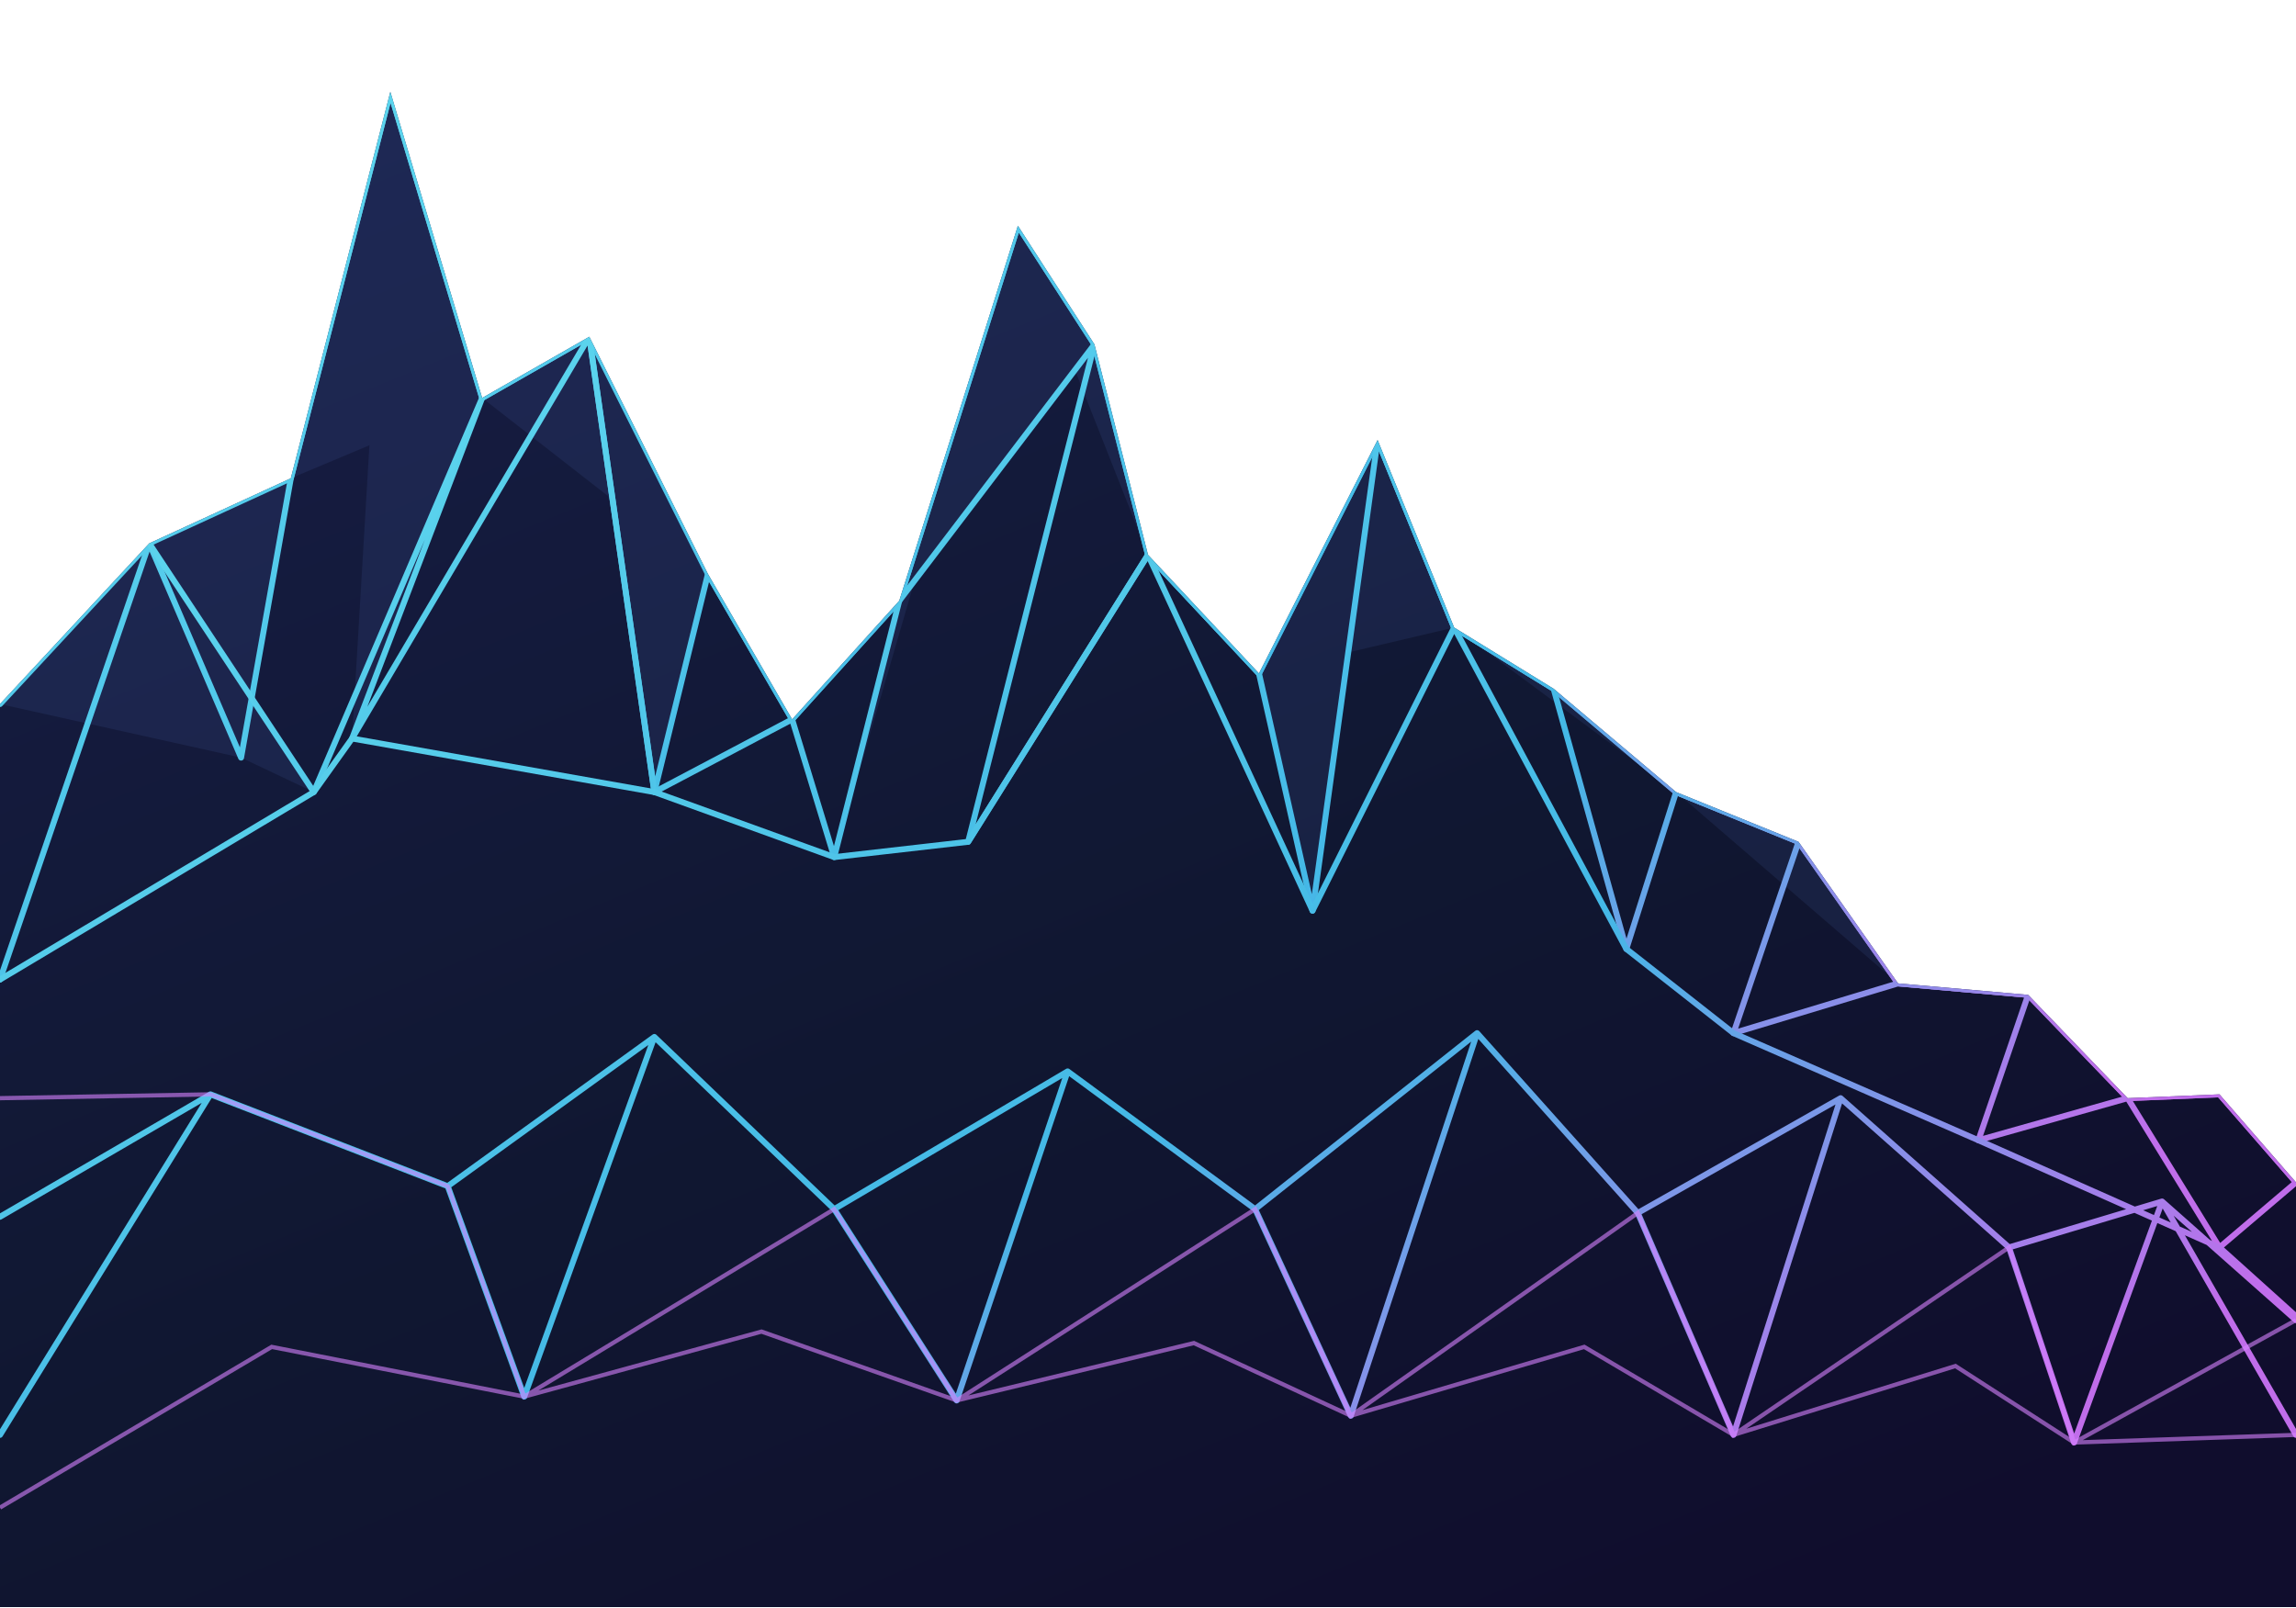
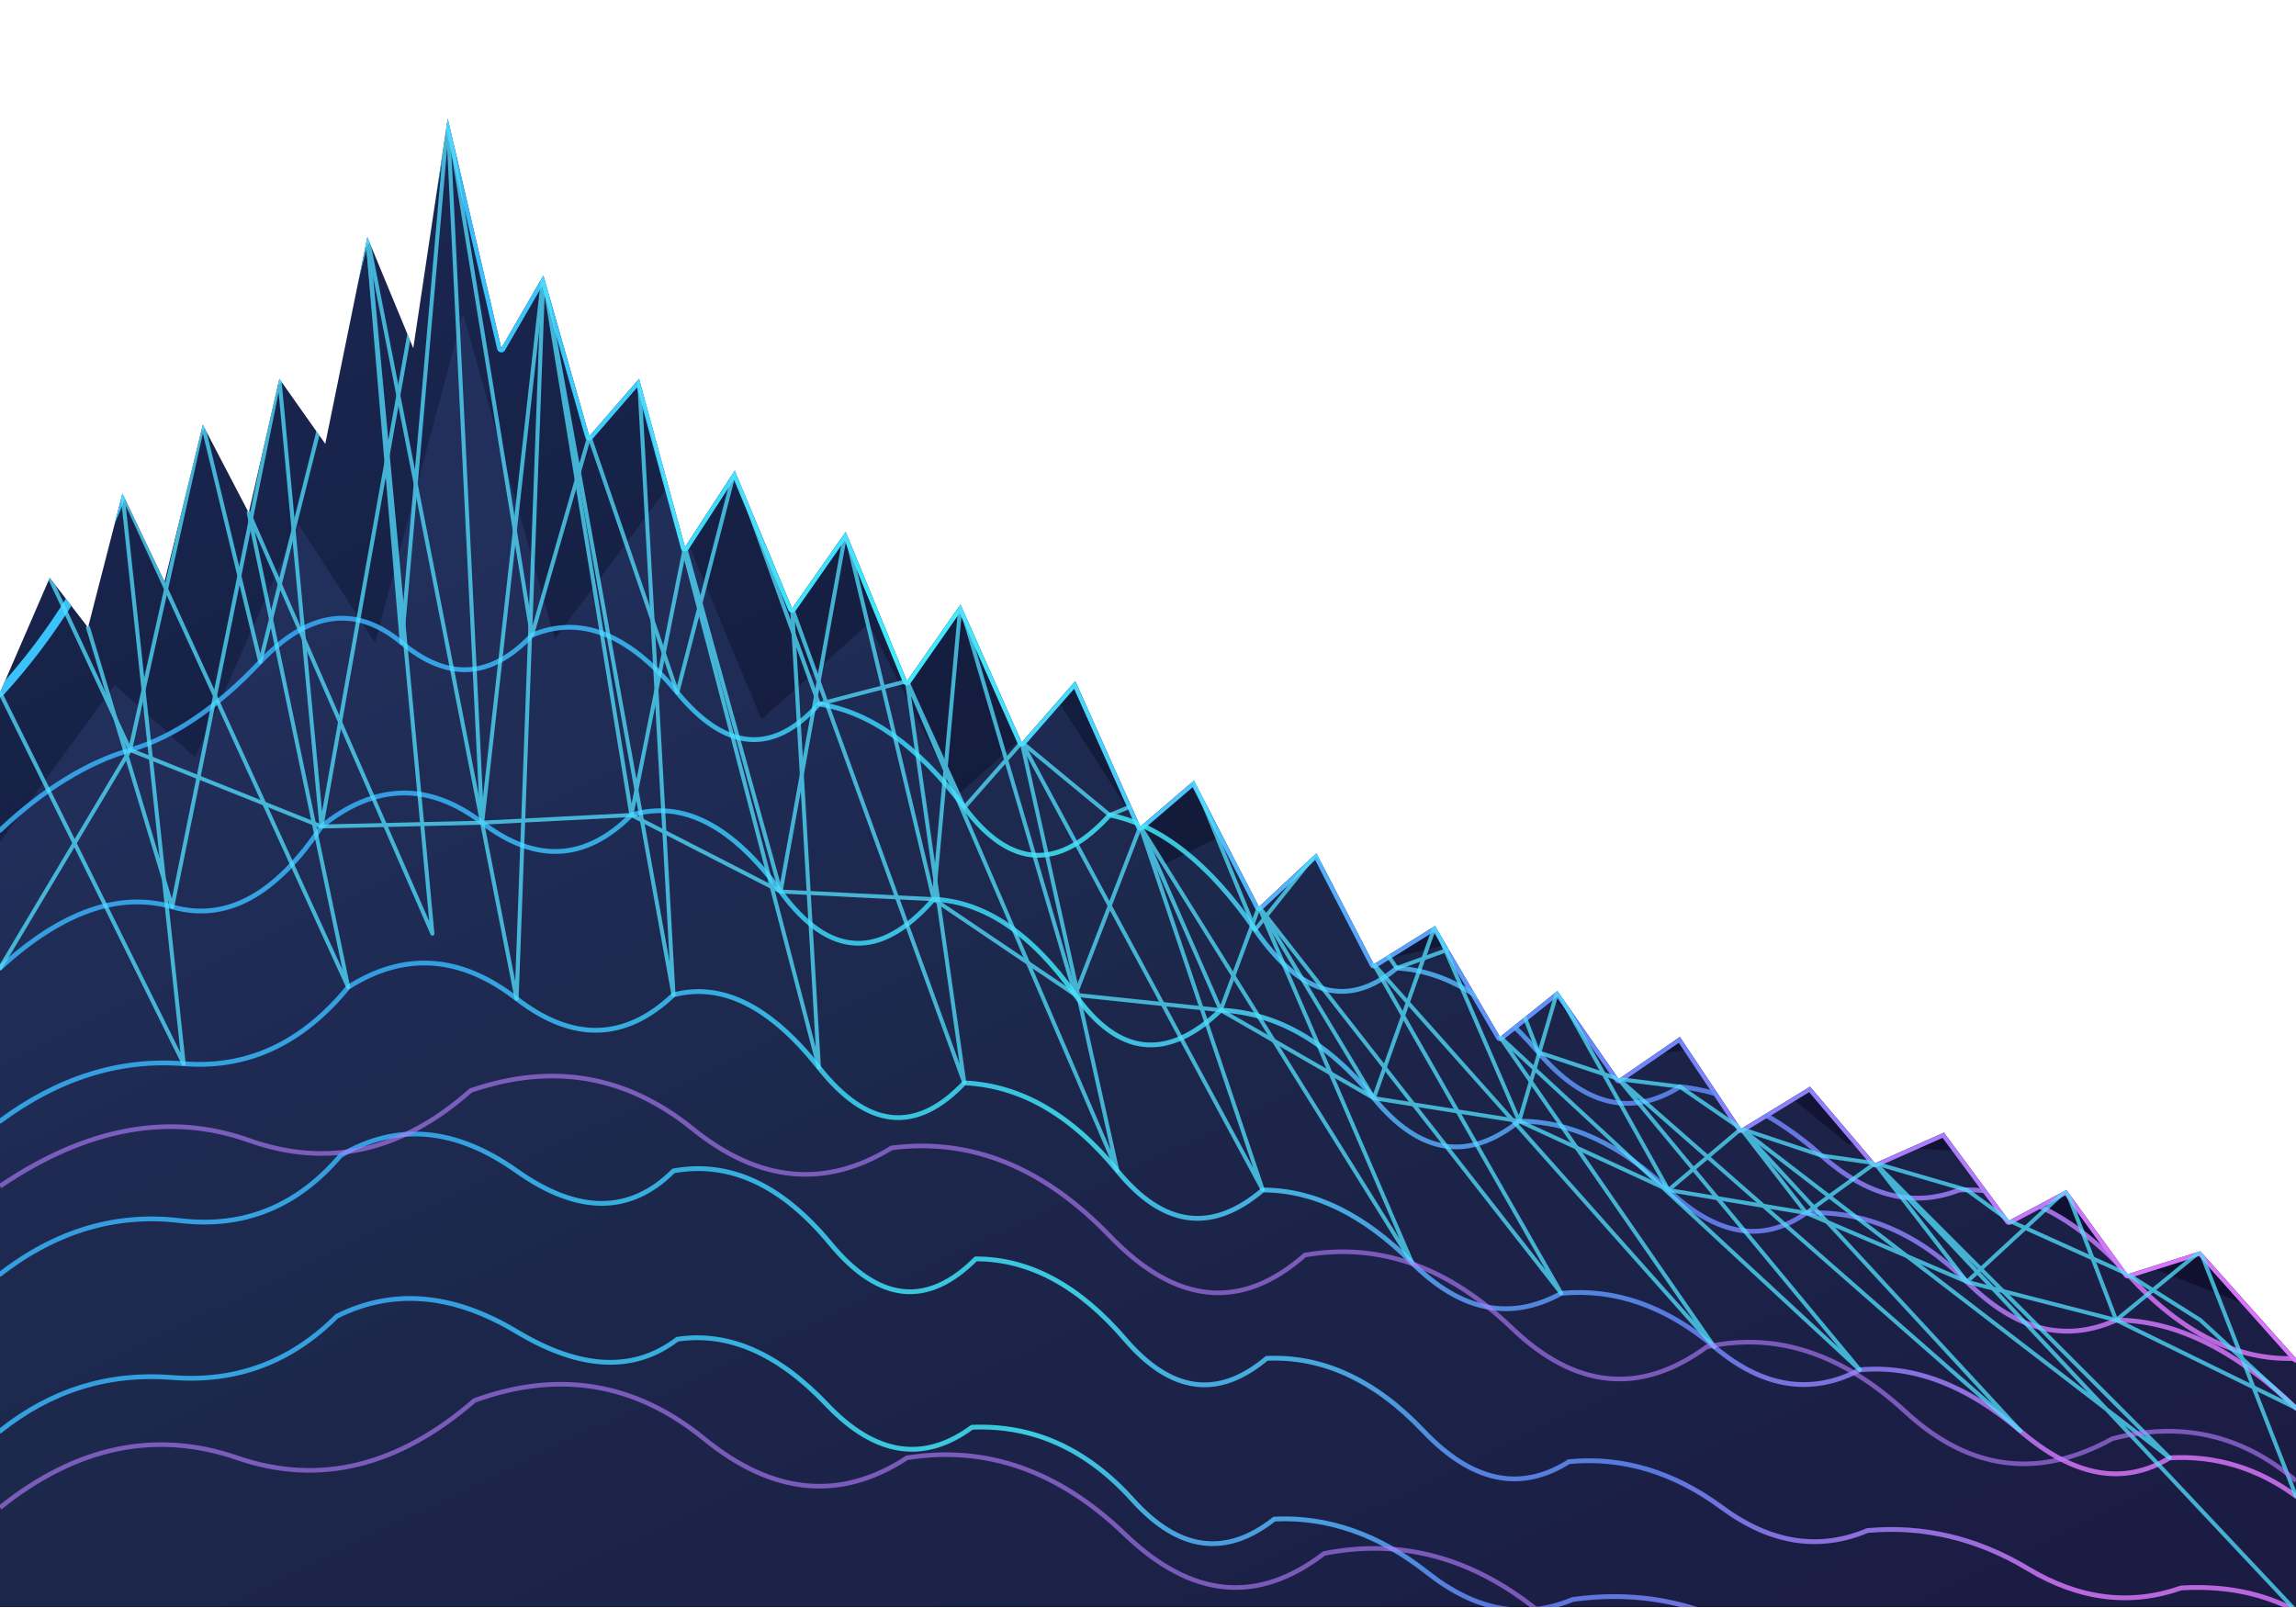
<svg xmlns="http://www.w3.org/2000/svg" viewBox="0 0 600 420" preserveAspectRatio="none">
  <defs>
-     <linearGradient id="rock" x1=".15" y1="0" x2=".78" y2="1">
-       <stop stop-color="#171d45" />
-       <stop offset=".58" stop-color="#101731" />
+     <linearGradient id="left-rock" x1=".12" y1="0" x2=".86" y2="1">
+       <stop stop-color="#1b2854" />
+       <stop offset=".56" stop-color="#111936" />
      <stop offset="1" stop-color="#100d2d" />
    </linearGradient>
-     <linearGradient id="edge" x1="0" y1="0" x2="1" y2=".8">
-       <stop stop-color="#68edff" />
-       <stop offset=".62" stop-color="#49cafa" />
-       <stop offset="1" stop-color="#d378ff" />
+     <linearGradient id="left-neon" x1="0" y1=".1" x2="1" y2=".8">
+       <stop stop-color="#37aaff" />
+       <stop offset=".42" stop-color="#42f0ff" />
+       <stop offset=".76" stop-color="#648bff" />
+       <stop offset="1" stop-color="#dc78ff" />
    </linearGradient>
-     <clipPath id="ridge">
-       <path d="M0 184 39 142 76 125 102 24 126 104 154 88 185 150 207 188 235 157 266 59 286 90 300 145 329 176 360 115 380 164 406 180 438 207 470 220 496 257 530 260 556 287 580 286 600 309 600 420 0 420Z" />
+     <clipPath id="left-ridge">
+       <path d="M0 181 13 151 23 164 32 129 43 152 53 111 65 134 73 99 85 116 96 62 108 91 117 31 131 91 142 72 154 114 167 99 179 143 192 123 207 159 221 139 237 178 251 158 267 194 281 178 298 216 312 204 329 237 344 223 359 252 375 242 392 271 407 259 423 282 439 271 455 295 473 284 490 304 508 296 525 319 540 311 556 333 575 327 600 355 600 420 0 420Z" />
    </clipPath>
  </defs>
-   <path d="M0 184 39 142 76 125 102 24 126 104 154 88 185 150 207 188 235 157 266 59 286 90 300 145 329 176 360 115 380 164 406 180 438 207 470 220 496 257 530 260 556 287 580 286 600 309 600 420 0 420Z" fill="url(#rock)" />
-   <g clip-path="url(#ridge)">
-     <g fill="#5678c8" opacity=".12">
-       <path d="M0 184 39 142 63 198Z M39 142 76 125 63 198Z M76 125 102 24 126 104Z M102 24 154 88 126 104Z M126 104 154 88 185 150Z M185 150 207 188 235 157Z M207 188 235 157 266 59Z M235 157 286 90 266 59Z M266 59 300 145 286 90Z M300 145 329 176 360 115Z M329 176 380 164 360 115Z M380 164 406 180 438 207Z M438 207 470 220 496 257Z M470 220 530 260 496 257Z M530 260 580 286 556 287Z" />
-       <path d="M39 142 82 207 63 198Z M102 24 92 193 126 104Z M154 88 171 207 185 150Z M266 59 218 224 235 157Z M360 115 343 238 329 176Z" />
+   <path d="M0 181 13 151 23 164 32 129 43 152 53 111 65 134 73 99 85 116 96 62 108 91 117 31 131 91 142 72 154 114 167 99 179 143 192 123 207 159 221 139 237 178 251 158 267 194 281 178 298 216 312 204 329 237 344 223 359 252 375 242 392 271 407 259 423 282 439 271 455 295 473 284 490 304 508 296 525 319 540 311 556 333 575 327 600 355 600 420 0 420Z" fill="url(#left-rock)" />
+   <g clip-path="url(#left-ridge)">
+     <path d="M0 220 30 179 51 198 78 137 98 168 121 82 145 167 174 128 199 188 227 163 250 208 277 184 304 226 334 211 361 251 390 244 421 277 451 273 483 299 515 301 551 327 600 346 600 420 0 420Z" fill="#6684da" opacity=".13" />
+     <path d="M0 181 Q21 158 32 129 L53 111 73 99 96 62 117 31 131 91 142 72 154 114 167 99 179 143 192 123 207 159 221 139 237 178 251 158 267 194 281 178 298 216 312 204 329 237 344 223 359 252 375 242 392 271 407 259 423 282 439 271 455 295 473 284 490 304 508 296 525 319 540 311 556 333 575 327 600 355" fill="none" stroke="url(#left-neon)" stroke-width="2.2" stroke-linecap="round" stroke-linejoin="round" opacity=".98" />
+     <g fill="none" stroke="url(#left-neon)" stroke-width="1.25" stroke-linecap="round" stroke-linejoin="round" opacity=".82">
+       <path d="M0 217 Q17 201 34 196 T68 173 Q87 153 105 168 T139 166 Q158 158 177 181 T214 184 Q234 187 252 211 T290 213 Q310 217 328 243 T365 253 Q384 254 402 275 T439 284 Q458 286 476 302 T512 311 Q535 310 556 333 T600 355" />
+       <path d="M0 253 Q24 231 45 237 T84 216 Q105 199 126 215 T165 213 Q185 207 204 233 T244 235 Q264 236 281 260 T319 264 Q341 265 359 287 T397 293 Q417 293 436 311 T472 317 Q495 316 514 335 T553 345 Q576 345 600 368" />
+       <path d="M0 293 Q23 276 48 278 T91 258 Q113 244 135 261 T176 260 Q195 255 214 279 T252 283 Q274 284 292 306 T330 311 Q350 311 369 330 T408 338 Q429 336 448 352 T486 358 Q507 356 528 374 T567 381 Q585 380 600 391" />
+       <path d="M0 333 Q22 316 47 319 T89 302 Q111 289 135 306 T176 306 Q198 302 217 325 T255 329 Q276 329 294 350 T331 355 Q353 354 372 374 T410 382 Q431 380 450 394 T488 400 Q510 398 530 410 T570 415 Q587 414 600 421" />
+       <path d="M0 374 Q20 358 45 360 T88 344 Q110 333 135 348 T177 350 Q197 347 216 367 T254 373 Q278 372 296 392 T333 397 Q354 396 373 411 T411 418 Q433 415 452 424 T493 427 Q516 424 537 433 T577 438 Q591 436 600 440" />
    </g>
-     <g fill="none" stroke="url(#edge)" stroke-width="1.55" stroke-linecap="round" stroke-linejoin="round" opacity=".9">
-       <path d="M0 184 39 142 76 125 102 24 126 104 154 88 185 150 207 188 235 157 266 59 286 90 300 145 329 176 360 115 380 164 406 180 438 207 470 220 496 257 530 260 556 287 580 286 600 309" />
-       <path d="M0 256 39 142 63 198 76 125 102 24 126 104 154 88 171 207 185 150 207 188 235 157 266 59 286 90 300 145 329 176 360 115 380 164 406 180 438 207 470 220 496 257 530 260 556 287 580 286 600 309" />
-       <path d="M39 142 82 207 126 104 92 193 154 88 171 207 207 188 218 224 235 157 286 90 253 220 300 145 329 176 343 238 360 115 380 164 406 180 425 248 438 207 470 220 453 270 496 257 530 260 517 298 556 287 580 326 600 309" />
-       <path d="M0 256 82 207 92 193 171 207 218 224 253 220 300 145 343 238 380 164 425 248 453 270 517 298 580 326 600 344 M0 318 55 286 117 310 171 271 218 316 279 280 328 316 386 270 428 317 481 287 525 326 565 314 600 345 M0 375 55 286 117 310 137 365 171 271 218 316 250 366 279 280 328 316 353 370 386 270 428 317 453 375 481 287 525 326 542 377 565 314 600 375" />
+     <g fill="none" stroke="#52dfff" stroke-width="1.05" stroke-linecap="round" stroke-linejoin="round" opacity=".76">
+       <path d="M13 151 34 196 53 111 68 173 96 62 105 168 117 31 139 166 154 114 177 181 192 123 214 184 237 178 252 211 267 194 290 213 312 204 328 243 344 223 365 253 390 244 402 275 423 282 439 284 455 295 476 302 490 304 514 311 525 319 556 333 575 345 600 368" />
+       <path d="M23 164 45 237 73 99 84 216 117 31 126 215 142 72 165 213 179 143 204 233 221 139 244 235 251 158 281 260 298 216 319 264 329 237 359 287 375 242 397 293 407 259 436 311 455 295 472 317 490 304 514 335 540 311 553 345 575 327 600 391" />
+       <path d="M0 181 48 278 32 129 91 258 65 134 113 244 96 62 135 261 142 72 176 260 167 99 214 279 207 159 252 283 237 178 292 306 267 194 330 311 298 216 369 330 329 237 408 338 359 252 448 352 392 271 486 358 423 282 528 374 455 295 567 381 490 304 600 421" />
+       <path d="M0 253 34 196 84 216 126 215 165 213 204 233 244 235 281 260 319 264 359 287 397 293 436 311 472 317 514 335 553 345 600 368" />
    </g>
-     <path d="M0 287 55 286 117 310 137 365 218 316 250 366 328 316 353 370 428 317 453 375 525 326 542 377 600 345 M0 394 71 352 137 365 199 348 250 366 312 351 353 370 414 352 453 375 511 357 542 377 600 375" fill="none" stroke="#d782ff" stroke-width="1.1" opacity=".6" />
+     <path d="M0 310 Q34 287 65 298 T123 285 Q155 274 181 295 T233 300 Q264 296 290 323 T341 328 Q370 323 395 347 T446 352 Q473 346 498 369 T552 376 Q579 369 600 387 M0 394 Q30 370 62 381 T124 366 Q157 354 184 376 T237 381 Q268 376 294 401 T346 406 Q376 400 402 421 T454 426 Q481 420 508 441 T562 446 Q586 440 600 453" fill="none" stroke="#b47dff" stroke-width="1.2" opacity=".62" />
  </g>
</svg>
